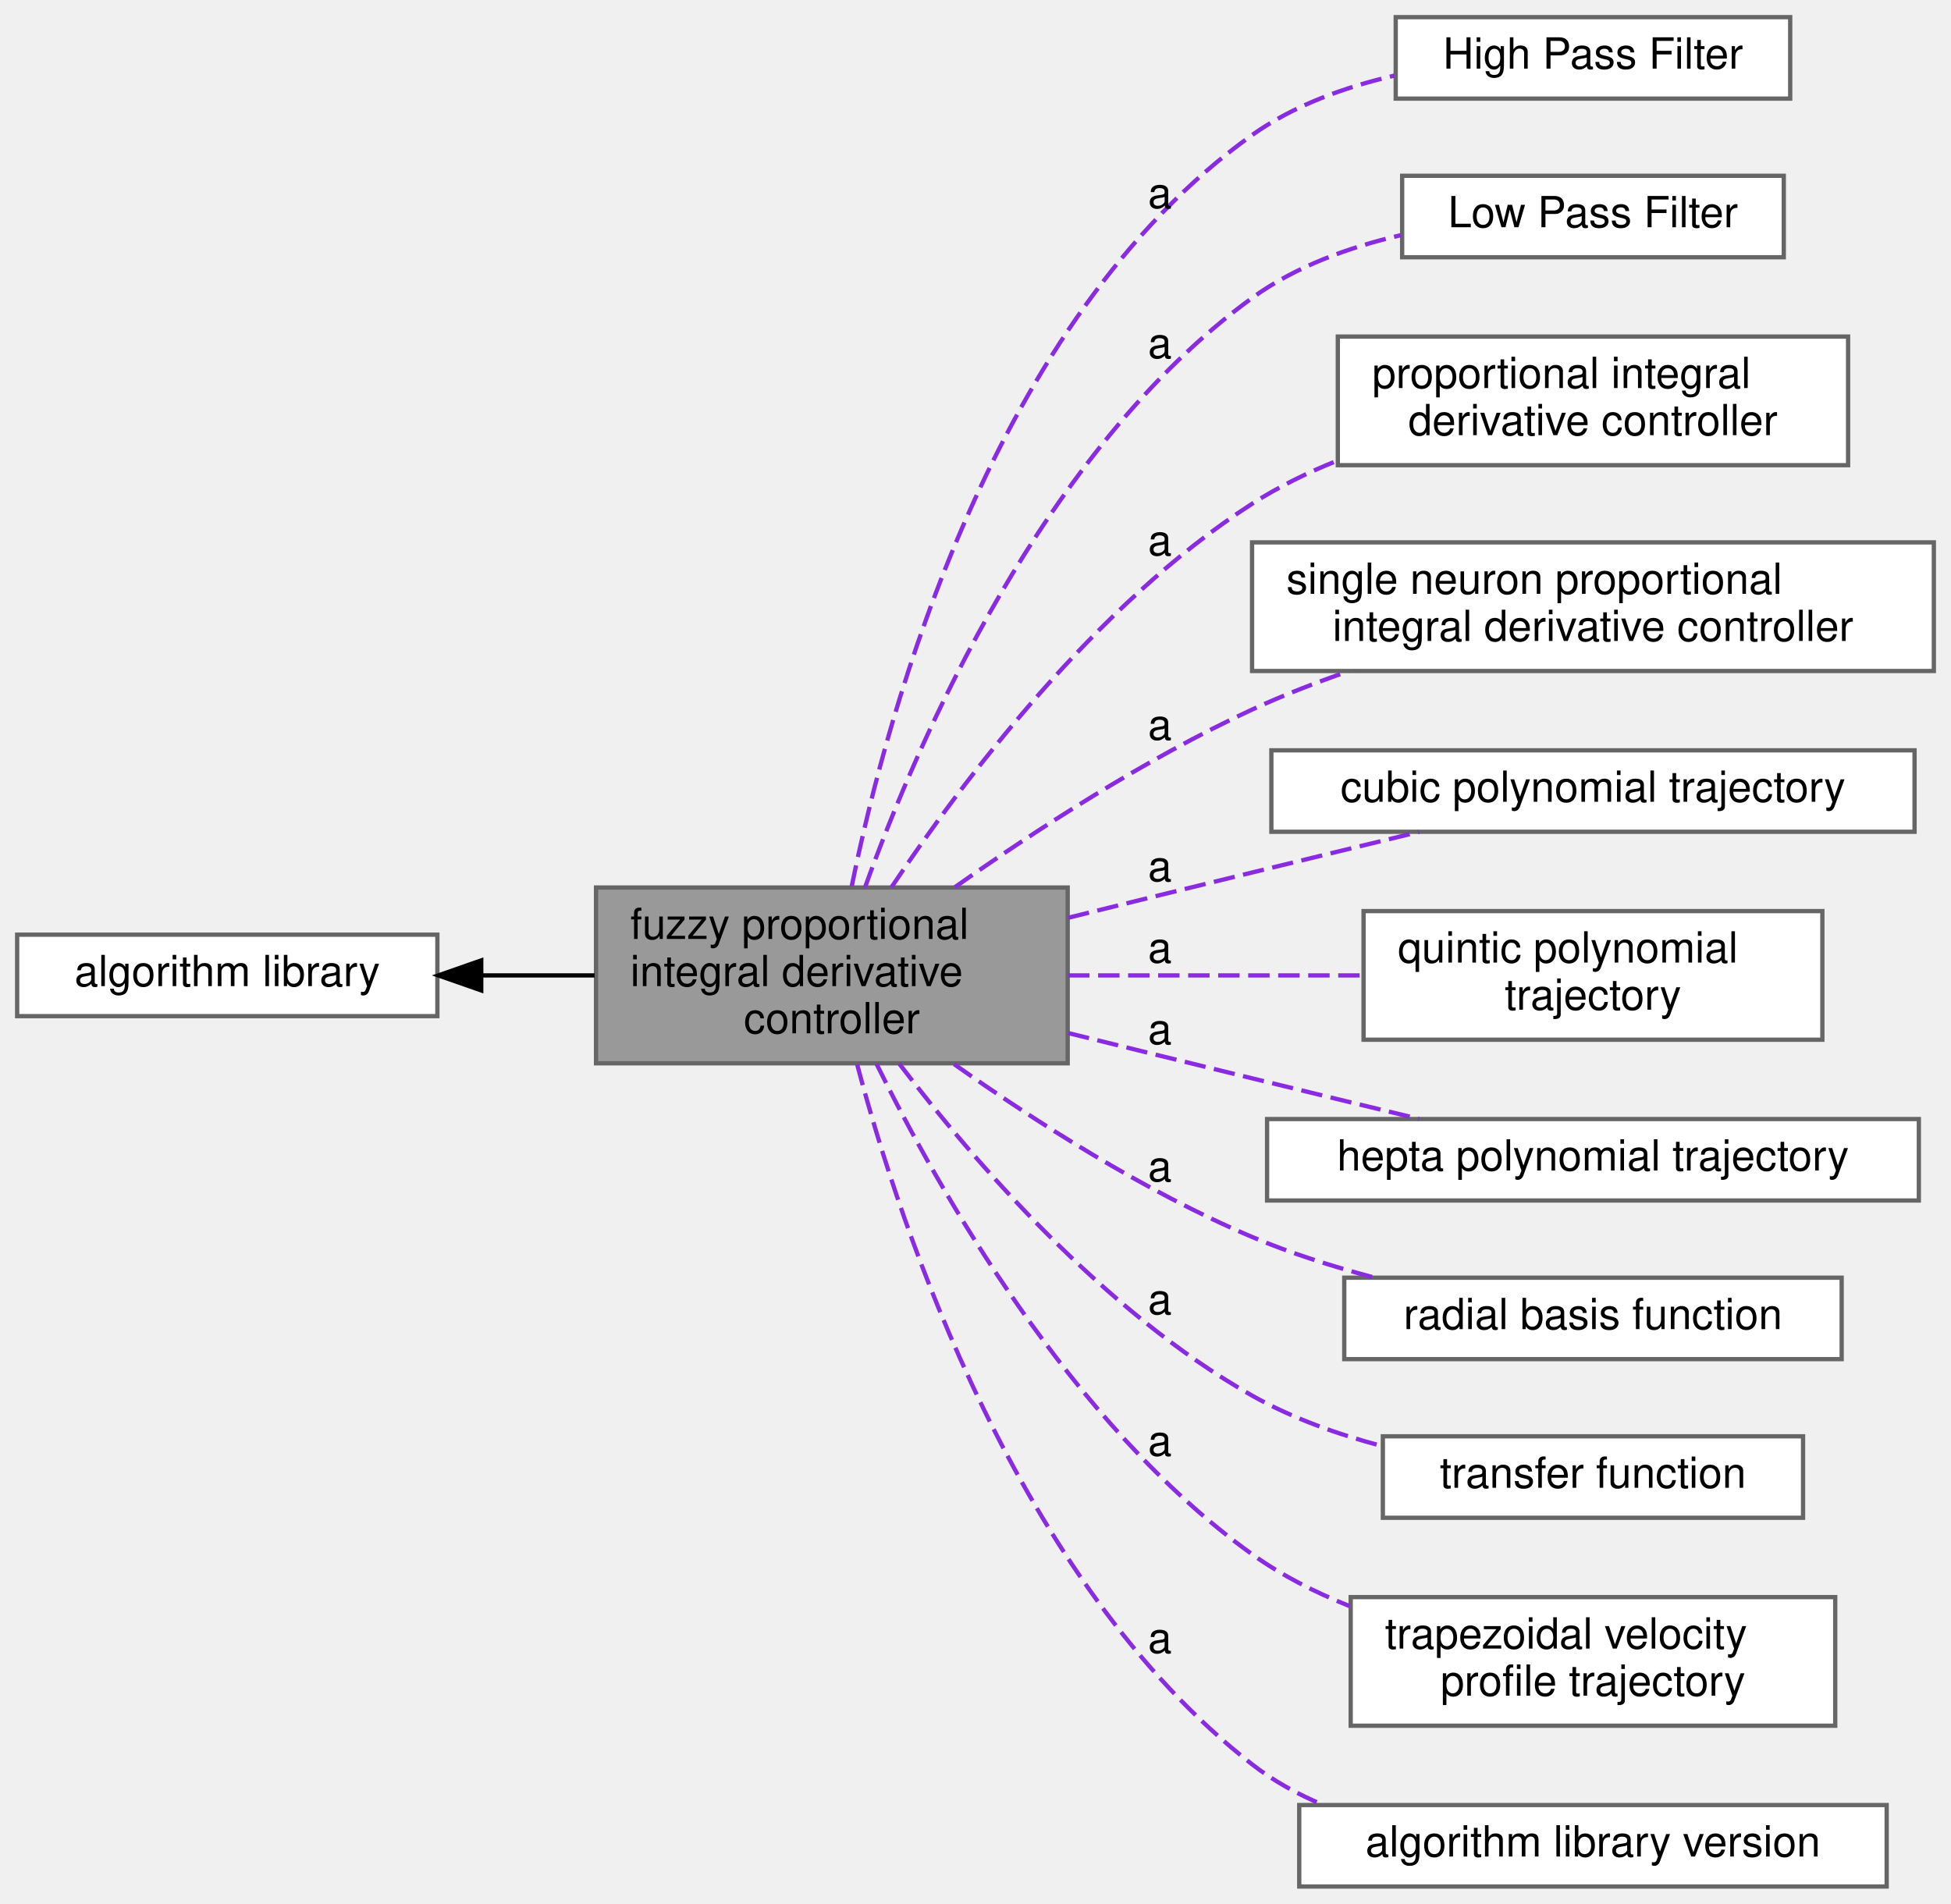
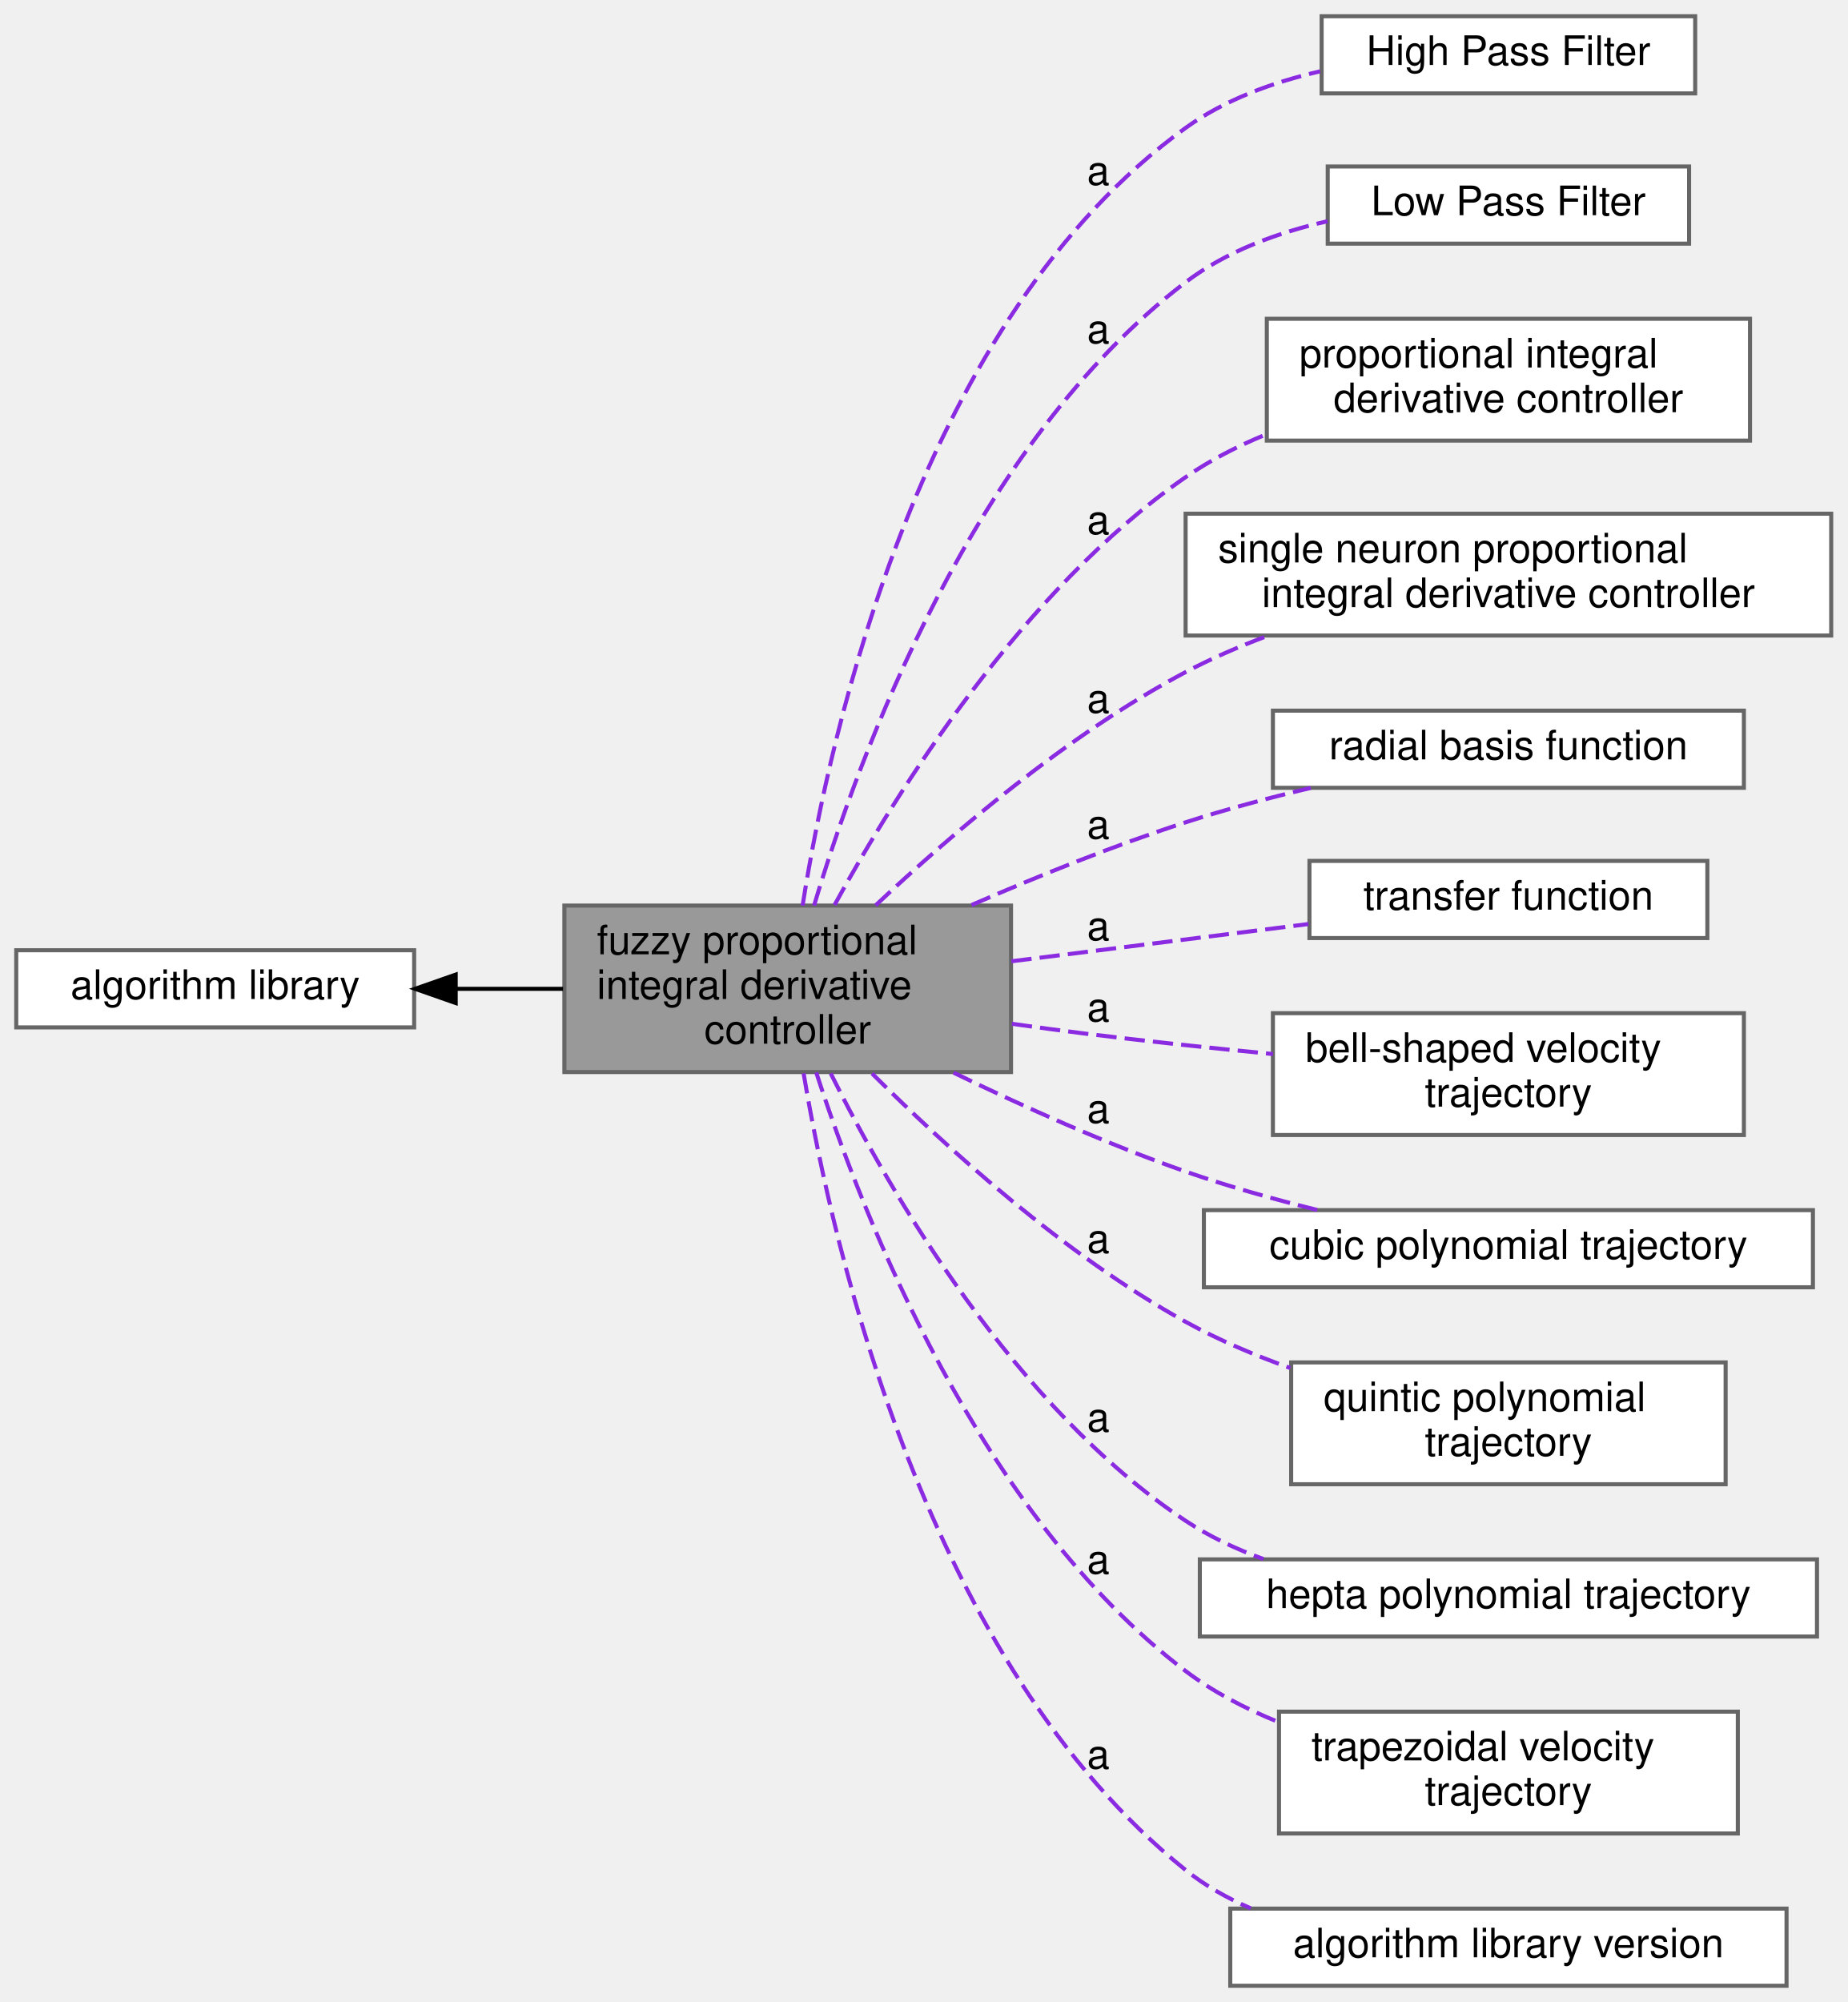
- <svg xmlns="http://www.w3.org/2000/svg" xmlns:xlink="http://www.w3.org/1999/xlink" width="455pt" height="444pt" viewBox="0.00 0.00 455.00 444.00">
-   <g id="graph0" class="graph" transform="scale(1 1) rotate(0) translate(4 440)">
+ <svg xmlns="http://www.w3.org/2000/svg" xmlns:xlink="http://www.w3.org/1999/xlink" width="455pt" height="493pt" viewBox="0.00 0.00 455.00 493.00">
+   <g id="graph0" class="graph" transform="scale(1 1) rotate(0) translate(4 489)">
    <g id="Node000002" class="node">
      <g id="a_Node000002">
        <a xlink:href="../../df/d91/group__A.html" target="_top" xlink:title=" ">
-           <polygon fill="white" stroke="#666666" points="98,-222 0,-222 0,-203 98,-203 98,-222" />
-           <text text-anchor="middle" x="49" y="-210" font-family="Helvetica,sans-Serif" font-size="10.00">algorithm library</text>
+           <polygon fill="white" stroke="#666666" points="98,-255 0,-255 0,-236 98,-236 98,-255" />
+           <text text-anchor="middle" x="49" y="-243" font-family="Helvetica,sans-Serif" font-size="10.00">algorithm library</text>
        </a>
      </g>
    </g>
    <g id="Node000001" class="node">
      <g id="a_Node000001">
        <a xlink:title=" ">
-           <polygon fill="#999999" stroke="#666666" points="245,-233 135,-233 135,-192 245,-192 245,-233" />
-           <text text-anchor="start" x="143" y="-221" font-family="Helvetica,sans-Serif" font-size="10.00">fuzzy proportional</text>
-           <text text-anchor="start" x="143" y="-210" font-family="Helvetica,sans-Serif" font-size="10.00"> integral derivative</text>
-           <text text-anchor="middle" x="190" y="-199" font-family="Helvetica,sans-Serif" font-size="10.00"> controller</text>
+           <polygon fill="#999999" stroke="#666666" points="245,-266 135,-266 135,-225 245,-225 245,-266" />
+           <text text-anchor="start" x="143" y="-254" font-family="Helvetica,sans-Serif" font-size="10.00">fuzzy proportional</text>
+           <text text-anchor="start" x="143" y="-243" font-family="Helvetica,sans-Serif" font-size="10.00"> integral derivative</text>
+           <text text-anchor="middle" x="190" y="-232" font-family="Helvetica,sans-Serif" font-size="10.00"> controller</text>
        </a>
      </g>
    </g>
    <g id="edge1" class="edge">
-       <path fill="none" stroke="black" d="M108.33,-212.5C117.06,-212.5 126.03,-212.5 134.67,-212.5" />
-       <polygon fill="black" stroke="black" points="108.23,-209 98.23,-212.5 108.23,-216 108.23,-209" />
+       <path fill="none" stroke="black" d="M108.33,-245.5C117.06,-245.5 126.03,-245.5 134.67,-245.5" />
+       <polygon fill="black" stroke="black" points="108.23,-242 98.23,-245.5 108.23,-249 108.23,-242" />
    </g>
    <g id="Node000003" class="node">
      <g id="a_Node000003">
        <a xlink:href="../../dd/d71/group__A__HPF.html" target="_top" xlink:title=" ">
-           <polygon fill="white" stroke="#666666" points="413.5,-436 321.5,-436 321.5,-417 413.5,-417 413.5,-436" />
-           <text text-anchor="middle" x="367.5" y="-424" font-family="Helvetica,sans-Serif" font-size="10.00">High Pass Filter</text>
+           <polygon fill="white" stroke="#666666" points="413.5,-485 321.5,-485 321.5,-466 413.5,-466 413.5,-485" />
+           <text text-anchor="middle" x="367.5" y="-473" font-family="Helvetica,sans-Serif" font-size="10.00">High Pass Filter</text>
        </a>
      </g>
    </g>
    <g id="Node000004" class="node">
      <g id="a_Node000004">
        <a xlink:href="../../df/d27/group__A__LPF.html" target="_top" xlink:title=" ">
-           <polygon fill="white" stroke="#666666" points="412,-399 323,-399 323,-380 412,-380 412,-399" />
-           <text text-anchor="middle" x="367.5" y="-387" font-family="Helvetica,sans-Serif" font-size="10.00">Low Pass Filter</text>
+           <polygon fill="white" stroke="#666666" points="412,-448 323,-448 323,-429 412,-429 412,-448" />
+           <text text-anchor="middle" x="367.5" y="-436" font-family="Helvetica,sans-Serif" font-size="10.00">Low Pass Filter</text>
        </a>
      </g>
    </g>
    <g id="Node000005" class="node">
      <g id="a_Node000005">
        <a xlink:href="../../d8/da8/group__A__PID.html" target="_top" xlink:title=" ">
-           <polygon fill="white" stroke="#666666" points="427,-361.5 308,-361.5 308,-331.5 427,-331.5 427,-361.5" />
-           <text text-anchor="start" x="316" y="-349.5" font-family="Helvetica,sans-Serif" font-size="10.00">proportional integral</text>
-           <text text-anchor="middle" x="367.5" y="-338.5" font-family="Helvetica,sans-Serif" font-size="10.00"> derivative controller</text>
+           <polygon fill="white" stroke="#666666" points="427,-410.5 308,-410.5 308,-380.5 427,-380.5 427,-410.5" />
+           <text text-anchor="start" x="316" y="-398.5" font-family="Helvetica,sans-Serif" font-size="10.00">proportional integral</text>
+           <text text-anchor="middle" x="367.5" y="-387.5" font-family="Helvetica,sans-Serif" font-size="10.00"> derivative controller</text>
        </a>
      </g>
    </g>
    <g id="edge2" class="edge">
-       <path fill="none" stroke="blueviolet" stroke-dasharray="5,2" d="M194.63,-233.27C202.98,-274.31 227.69,-365.56 288,-408.5 297.68,-415.39 309.59,-419.69 321.17,-422.36" />
-       <text text-anchor="middle" x="266.5" y="-391.5" font-family="Helvetica,sans-Serif" font-size="10.00">a</text>
+       <path fill="none" stroke="blueviolet" stroke-dasharray="5,2" d="M193.67,-266C200.51,-309.45 222.98,-410.65 288,-457.5 297.64,-464.45 309.54,-468.77 321.12,-471.43" />
+       <text text-anchor="middle" x="266.5" y="-443.5" font-family="Helvetica,sans-Serif" font-size="10.00">a</text>
    </g>
    <g id="edge3" class="edge">
-       <path fill="none" stroke="blueviolet" stroke-dasharray="5,2" d="M197.73,-233.03C210,-267.11 239.32,-335.1 288,-370.5 298.09,-377.84 310.66,-382.37 322.75,-385.16" />
-       <text text-anchor="middle" x="266.5" y="-356.5" font-family="Helvetica,sans-Serif" font-size="10.00">a</text>
+       <path fill="none" stroke="blueviolet" stroke-dasharray="5,2" d="M196.5,-266.01C207.44,-302.75 235.54,-379.64 288,-419.5 298.05,-427.14 310.73,-431.75 322.96,-434.53" />
+       <text text-anchor="middle" x="266.5" y="-404.5" font-family="Helvetica,sans-Serif" font-size="10.00">a</text>
    </g>
    <g id="edge4" class="edge">
-       <path fill="none" stroke="blueviolet" stroke-dasharray="5,2" d="M203.88,-233.03C220.42,-257.76 251.4,-298.92 288,-322.5 294.11,-326.44 300.9,-329.76 307.86,-332.55" />
-       <text text-anchor="middle" x="266.5" y="-310.5" font-family="Helvetica,sans-Serif" font-size="10.00">a</text>
+       <path fill="none" stroke="blueviolet" stroke-dasharray="5,2" d="M201.53,-266.14C216.84,-294.1 247.83,-343.68 288,-371.5 293.98,-375.64 300.68,-379.08 307.6,-381.94" />
+       <text text-anchor="middle" x="266.5" y="-357.5" font-family="Helvetica,sans-Serif" font-size="10.00">a</text>
    </g>
    <g id="Node000006" class="node">
      <g id="a_Node000006">
        <a xlink:href="../../db/d33/group__A__PID__NEURO.html" target="_top" xlink:title=" ">
-           <polygon fill="white" stroke="#666666" points="447,-313.5 288,-313.5 288,-283.5 447,-283.5 447,-313.5" />
-           <text text-anchor="start" x="296" y="-301.5" font-family="Helvetica,sans-Serif" font-size="10.00">single neuron proportional</text>
-           <text text-anchor="middle" x="367.5" y="-290.5" font-family="Helvetica,sans-Serif" font-size="10.00"> integral derivative controller</text>
+           <polygon fill="white" stroke="#666666" points="447,-362.5 288,-362.5 288,-332.5 447,-332.5 447,-362.5" />
+           <text text-anchor="start" x="296" y="-350.5" font-family="Helvetica,sans-Serif" font-size="10.00">single neuron proportional</text>
+           <text text-anchor="middle" x="367.5" y="-339.5" font-family="Helvetica,sans-Serif" font-size="10.00"> integral derivative controller</text>
        </a>
      </g>
    </g>
    <g id="edge5" class="edge">
-       <path fill="none" stroke="blueviolet" stroke-dasharray="5,2" d="M218.69,-233.08C237.49,-246.32 263.32,-263.1 288,-274.5 295.12,-277.79 302.8,-280.77 310.47,-283.43" />
-       <text text-anchor="middle" x="266.5" y="-267.5" font-family="Helvetica,sans-Serif" font-size="10.00">a</text>
+       <path fill="none" stroke="blueviolet" stroke-dasharray="5,2" d="M211.65,-266.05C230.22,-283.51 258.97,-308.13 288,-323.5 294.3,-326.83 301.13,-329.78 308.05,-332.37" />
+       <text text-anchor="middle" x="266.5" y="-313.5" font-family="Helvetica,sans-Serif" font-size="10.00">a</text>
    </g>
    <g id="Node000007" class="node">
      <g id="a_Node000007">
-         <a xlink:href="../../d4/d5e/group__A__POLYTRAJ3.html" target="_top" xlink:title=" ">
-           <polygon fill="white" stroke="#666666" points="442.5,-265 292.5,-265 292.5,-246 442.5,-246 442.5,-265" />
-           <text text-anchor="middle" x="367.5" y="-253" font-family="Helvetica,sans-Serif" font-size="10.00">cubic polynomial trajectory</text>
+         <a xlink:href="../../dd/dd8/group__A__RBF.html" target="_top" xlink:title=" ">
+           <polygon fill="white" stroke="#666666" points="425.5,-314 309.5,-314 309.5,-295 425.5,-295 425.5,-314" />
+           <text text-anchor="middle" x="367.5" y="-302" font-family="Helvetica,sans-Serif" font-size="10.00">radial basis function</text>
        </a>
      </g>
    </g>
    <g id="edge6" class="edge">
-       <path fill="none" stroke="blueviolet" stroke-dasharray="5,2" d="M245.11,-225.94C259.08,-229.4 274.1,-233.1 288,-236.5 300.67,-239.6 314.49,-242.96 326.96,-245.97" />
-       <text text-anchor="middle" x="266.5" y="-234.5" font-family="Helvetica,sans-Serif" font-size="10.00">a</text>
+       <path fill="none" stroke="blueviolet" stroke-dasharray="5,2" d="M235.29,-266.14C251.62,-273.24 270.43,-280.82 288,-286.5 297.85,-289.68 308.56,-292.53 318.81,-294.97" />
+       <text text-anchor="middle" x="266.5" y="-282.5" font-family="Helvetica,sans-Serif" font-size="10.00">a</text>
    </g>
    <g id="Node000008" class="node">
      <g id="a_Node000008">
-         <a xlink:href="../../d5/d8e/group__A__POLYTRAJ5.html" target="_top" xlink:title=" ">
-           <polygon fill="white" stroke="#666666" points="421,-227.5 314,-227.5 314,-197.5 421,-197.5 421,-227.5" />
-           <text text-anchor="start" x="322" y="-215.5" font-family="Helvetica,sans-Serif" font-size="10.00">quintic polynomial</text>
-           <text text-anchor="middle" x="367.5" y="-204.5" font-family="Helvetica,sans-Serif" font-size="10.00"> trajectory</text>
+         <a xlink:href="../../d0/ddd/group__A__TF.html" target="_top" xlink:title=" ">
+           <polygon fill="white" stroke="#666666" points="416.5,-277 318.5,-277 318.5,-258 416.5,-258 416.5,-277" />
+           <text text-anchor="middle" x="367.5" y="-265" font-family="Helvetica,sans-Serif" font-size="10.00">transfer function</text>
        </a>
      </g>
    </g>
    <g id="edge7" class="edge">
-       <path fill="none" stroke="blueviolet" stroke-dasharray="5,2" d="M245.09,-212.5C266.94,-212.5 292.08,-212.5 313.79,-212.5" />
-       <text text-anchor="middle" x="266.5" y="-215.5" font-family="Helvetica,sans-Serif" font-size="10.00">a</text>
+       <path fill="none" stroke="blueviolet" stroke-dasharray="5,2" d="M245.09,-252.28C268.45,-255.21 295.57,-258.61 318.25,-261.45" />
+       <text text-anchor="middle" x="266.5" y="-257.5" font-family="Helvetica,sans-Serif" font-size="10.00">a</text>
    </g>
    <g id="Node000009" class="node">
      <g id="a_Node000009">
-         <a xlink:href="../../de/d6e/group__A__POLYTRAJ7.html" target="_top" xlink:title=" ">
-           <polygon fill="white" stroke="#666666" points="443.5,-179 291.5,-179 291.5,-160 443.5,-160 443.5,-179" />
-           <text text-anchor="middle" x="367.5" y="-167" font-family="Helvetica,sans-Serif" font-size="10.00">hepta polynomial trajectory</text>
+         <a xlink:href="../../d6/d1e/group__A__TRAJBELL.html" target="_top" xlink:title=" ">
+           <polygon fill="white" stroke="#666666" points="425.5,-239.5 309.5,-239.5 309.5,-209.5 425.5,-209.5 425.5,-239.5" />
+           <text text-anchor="start" x="317.5" y="-227.5" font-family="Helvetica,sans-Serif" font-size="10.00">bell-shaped velocity</text>
+           <text text-anchor="middle" x="367.5" y="-216.5" font-family="Helvetica,sans-Serif" font-size="10.00"> trajectory</text>
        </a>
      </g>
    </g>
    <g id="edge8" class="edge">
-       <path fill="none" stroke="blueviolet" stroke-dasharray="5,2" d="M245.11,-199.06C259.08,-195.6 274.1,-191.9 288,-188.5 300.67,-185.4 314.49,-182.04 326.96,-179.03" />
-       <text text-anchor="middle" x="266.5" y="-196.5" font-family="Helvetica,sans-Serif" font-size="10.00">a</text>
+       <path fill="none" stroke="blueviolet" stroke-dasharray="5,2" d="M245.21,-236.89C251.21,-236.04 257.23,-235.22 263,-234.5 278.05,-232.63 294.36,-230.9 309.5,-229.44" />
+       <text text-anchor="middle" x="266.5" y="-237.5" font-family="Helvetica,sans-Serif" font-size="10.00">a</text>
    </g>
    <g id="Node000010" class="node">
      <g id="a_Node000010">
-         <a xlink:href="../../dd/dd8/group__A__RBF.html" target="_top" xlink:title=" ">
-           <polygon fill="white" stroke="#666666" points="425.5,-142 309.5,-142 309.5,-123 425.5,-123 425.5,-142" />
-           <text text-anchor="middle" x="367.5" y="-130" font-family="Helvetica,sans-Serif" font-size="10.00">radial basis function</text>
+         <a xlink:href="../../d3/d9f/group__A__TRAJPOLY3.html" target="_top" xlink:title=" ">
+           <polygon fill="white" stroke="#666666" points="442.5,-191 292.5,-191 292.5,-172 442.5,-172 442.5,-191" />
+           <text text-anchor="middle" x="367.5" y="-179" font-family="Helvetica,sans-Serif" font-size="10.00">cubic polynomial trajectory</text>
        </a>
      </g>
    </g>
    <g id="edge9" class="edge">
-       <path fill="none" stroke="blueviolet" stroke-dasharray="5,2" d="M218.53,-191.79C237.26,-178.58 263.07,-162.02 288,-151.5 296.91,-147.74 306.73,-144.62 316.3,-142.08" />
-       <text text-anchor="middle" x="266.5" y="-164.5" font-family="Helvetica,sans-Serif" font-size="10.00">a</text>
+       <path fill="none" stroke="blueviolet" stroke-dasharray="5,2" d="M230.85,-224.85C248.1,-216.49 268.72,-207.23 288,-200.5 298.33,-196.89 309.65,-193.72 320.4,-191.05" />
+       <text text-anchor="middle" x="266.5" y="-212.5" font-family="Helvetica,sans-Serif" font-size="10.00">a</text>
    </g>
    <g id="Node000011" class="node">
      <g id="a_Node000011">
-         <a xlink:href="../../d0/ddd/group__A__TF.html" target="_top" xlink:title=" ">
-           <polygon fill="white" stroke="#666666" points="416.5,-105 318.5,-105 318.5,-86 416.5,-86 416.5,-105" />
-           <text text-anchor="middle" x="367.5" y="-93" font-family="Helvetica,sans-Serif" font-size="10.00">transfer function</text>
+         <a xlink:href="../../d2/d61/group__A__TRAJPOLY5.html" target="_top" xlink:title=" ">
+           <polygon fill="white" stroke="#666666" points="421,-153.5 314,-153.5 314,-123.5 421,-123.5 421,-153.5" />
+           <text text-anchor="start" x="322" y="-141.5" font-family="Helvetica,sans-Serif" font-size="10.00">quintic polynomial</text>
+           <text text-anchor="middle" x="367.5" y="-130.5" font-family="Helvetica,sans-Serif" font-size="10.00"> trajectory</text>
        </a>
      </g>
    </g>
    <g id="edge10" class="edge">
-       <path fill="none" stroke="blueviolet" stroke-dasharray="5,2" d="M205.71,-191.92C222.88,-169.44 253.4,-134.04 288,-114.5 297.28,-109.26 307.97,-105.46 318.41,-102.7" />
-       <text text-anchor="middle" x="266.5" y="-133.5" font-family="Helvetica,sans-Serif" font-size="10.00">a</text>
+       <path fill="none" stroke="blueviolet" stroke-dasharray="5,2" d="M210.77,-224.65C229.22,-206.27 258.28,-179.93 288,-163.5 296.01,-159.07 304.92,-155.29 313.78,-152.12" />
+       <text text-anchor="middle" x="266.5" y="-180.5" font-family="Helvetica,sans-Serif" font-size="10.00">a</text>
    </g>
    <g id="Node000012" class="node">
      <g id="a_Node000012">
-         <a xlink:href="../../db/d75/group__A__TRAPTRAJ.html" target="_top" xlink:title=" ">
-           <polygon fill="white" stroke="#666666" points="424,-67.5 311,-67.5 311,-37.5 424,-37.5 424,-67.5" />
-           <text text-anchor="start" x="319" y="-55.5" font-family="Helvetica,sans-Serif" font-size="10.00">trapezoidal velocity</text>
-           <text text-anchor="middle" x="367.5" y="-44.5" font-family="Helvetica,sans-Serif" font-size="10.00"> profile trajectory</text>
+         <a xlink:href="../../d9/dab/group__A__TRAJPOLY7.html" target="_top" xlink:title=" ">
+           <polygon fill="white" stroke="#666666" points="443.5,-105 291.5,-105 291.5,-86 443.5,-86 443.5,-105" />
+           <text text-anchor="middle" x="367.5" y="-93" font-family="Helvetica,sans-Serif" font-size="10.00">hepta polynomial trajectory</text>
        </a>
      </g>
    </g>
    <g id="edge11" class="edge">
-       <path fill="none" stroke="blueviolet" stroke-dasharray="5,2" d="M200.41,-191.88C214.99,-162.23 245.8,-107.79 288,-77.5 294.86,-72.58 302.72,-68.6 310.77,-65.39" />
-       <text text-anchor="middle" x="266.5" y="-100.5" font-family="Helvetica,sans-Serif" font-size="10.00">a</text>
+       <path fill="none" stroke="blueviolet" stroke-dasharray="5,2" d="M200.59,-224.67C215.18,-195.39 245.78,-142.49 288,-114.5 293.84,-110.63 300.4,-107.54 307.17,-105.08" />
+       <text text-anchor="middle" x="266.5" y="-136.5" font-family="Helvetica,sans-Serif" font-size="10.00">a</text>
    </g>
    <g id="Node000013" class="node">
      <g id="a_Node000013">
+         <a xlink:href="../../d7/d57/group__A__TRAJTRAP.html" target="_top" xlink:title=" ">
+           <polygon fill="white" stroke="#666666" points="424,-67.5 311,-67.5 311,-37.5 424,-37.5 424,-67.5" />
+           <text text-anchor="start" x="319" y="-55.5" font-family="Helvetica,sans-Serif" font-size="10.00">trapezoidal velocity</text>
+           <text text-anchor="middle" x="367.5" y="-44.5" font-family="Helvetica,sans-Serif" font-size="10.00"> trajectory</text>
+         </a>
+       </g>
+     </g>
+     <g id="edge12" class="edge">
+       <path fill="none" stroke="blueviolet" stroke-dasharray="5,2" d="M197.03,-224.9C208.58,-189.2 237.27,-115.95 288,-77.5 294.84,-72.32 302.78,-68.19 310.94,-64.91" />
+       <text text-anchor="middle" x="266.5" y="-101.5" font-family="Helvetica,sans-Serif" font-size="10.00">a</text>
+     </g>
+     <g id="Node000014" class="node">
+       <g id="a_Node000014">
        <a xlink:href="../../d2/d1b/group__A__VERSION.html" target="_top" xlink:title=" ">
          <polygon fill="white" stroke="#666666" points="436,-19 299,-19 299,0 436,0 436,-19" />
          <text text-anchor="middle" x="367.5" y="-7" font-family="Helvetica,sans-Serif" font-size="10.00">algorithm library version</text>
        </a>
      </g>
    </g>
-     <g id="edge12" class="edge">
-       <path fill="none" stroke="blueviolet" stroke-dasharray="5,2" d="M195.9,-191.74C206.08,-153.3 233.29,-71.1 288,-28.5 292.98,-24.62 298.63,-21.52 304.57,-19.04" />
-       <text text-anchor="middle" x="266.5" y="-54.5" font-family="Helvetica,sans-Serif" font-size="10.00">a</text>
+     <g id="edge13" class="edge">
+       <path fill="none" stroke="blueviolet" stroke-dasharray="5,2" d="M193.92,-224.68C201.22,-180.97 224.44,-79.51 288,-28.5 292.81,-24.64 298.29,-21.54 304.06,-19.06" />
+       <text text-anchor="middle" x="266.5" y="-53.5" font-family="Helvetica,sans-Serif" font-size="10.00">a</text>
    </g>
  </g>
</svg>
